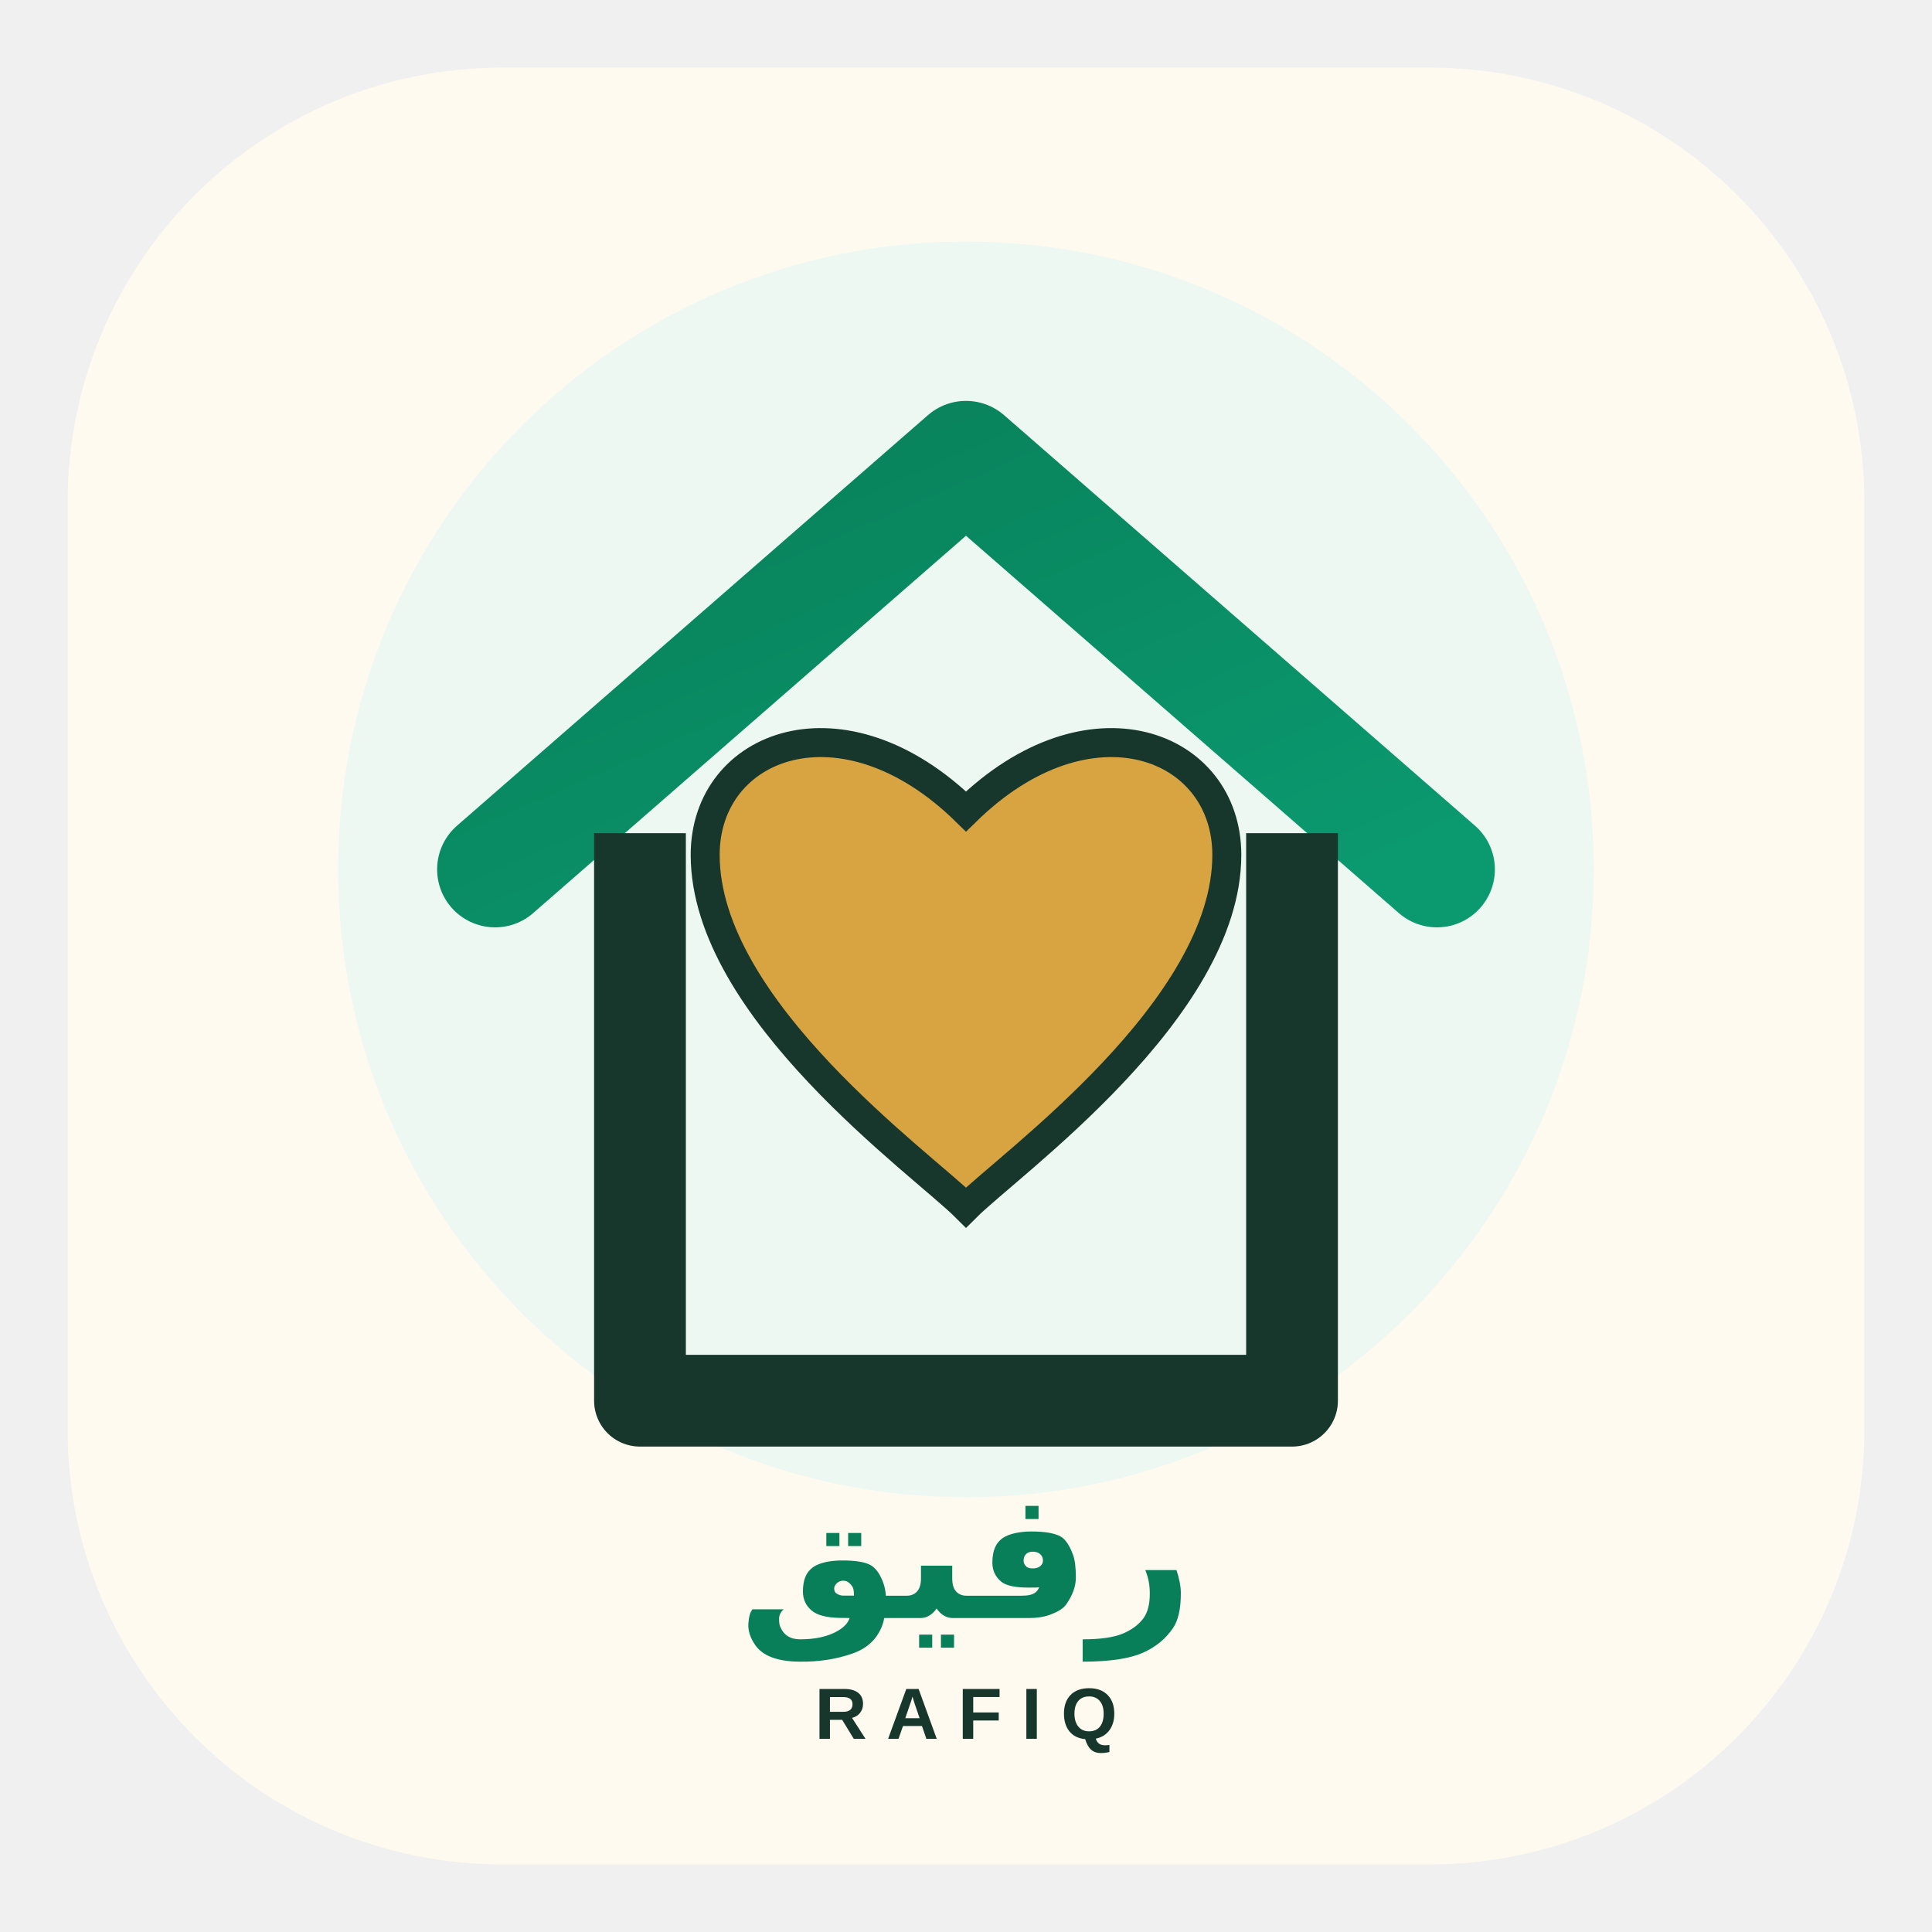
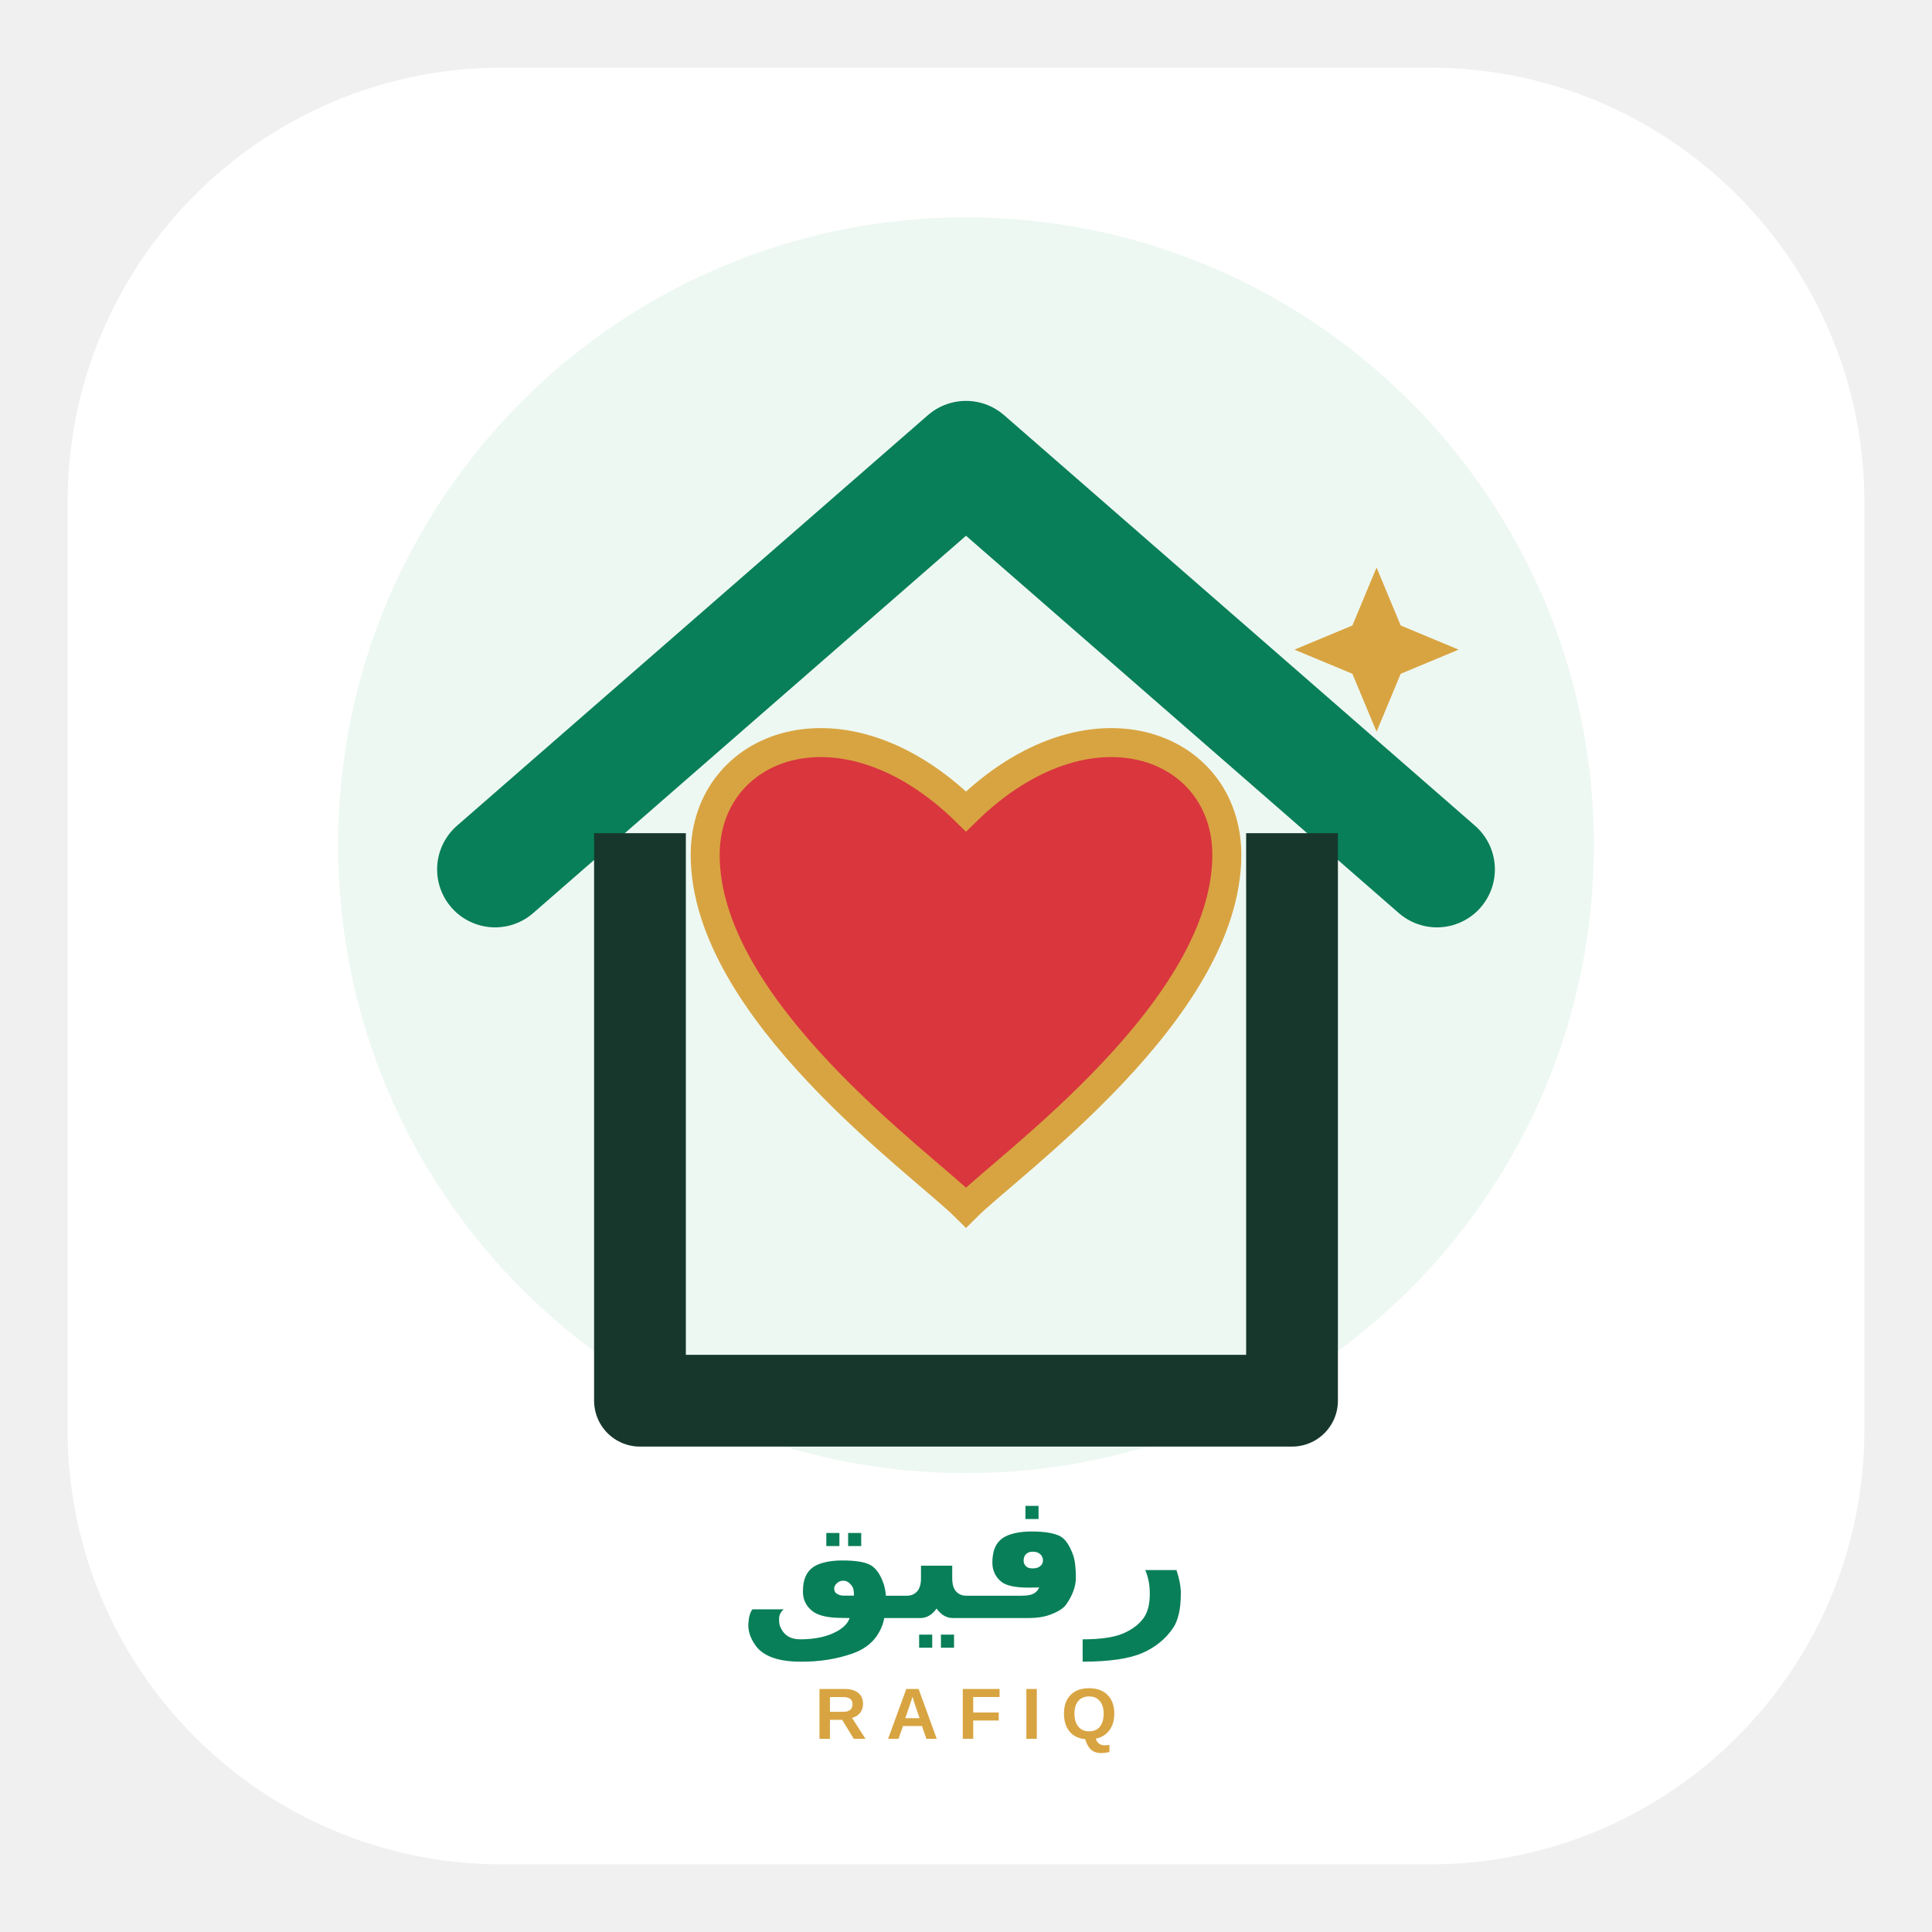
<svg xmlns="http://www.w3.org/2000/svg" viewBox="0 0 800 800" role="img" aria-labelledby="title desc">
-   <defs>
-     <linearGradient id="g" x1="0" y1="0" x2="1" y2="1">
-       <stop offset="0" stop-color="#087f58" />
-       <stop offset="1" stop-color="#0b9a70" />
-     </linearGradient>
-   </defs>
-   <rect x="28" y="28" width="744" height="744" rx="180" fill="#fffaf0" />
-   <circle cx="400" cy="360" r="260" fill="#eef8f3" />
-   <path d="M205 360 400 190 595 360" fill="none" stroke="url(#g)" stroke-width="48" stroke-linecap="round" stroke-linejoin="round" />
+   <rect x="28" y="28" width="744" height="744" rx="180" fill="#ffffff" />
+   <circle cx="400" cy="350" r="260" fill="#eef8f3" />
+   <path d="M205 360 400 190 595 360" fill="none" stroke="#087f58" stroke-width="48" stroke-linecap="round" stroke-linejoin="round" />
  <path d="M265 345v235h270V345" fill="none" stroke="#17372d" stroke-width="38" stroke-linejoin="round" />
-   <path d="M400 500c-18-18-108-82-108-146 0-46 57-68 108-18 51-50 108-28 108 18 0 64-90 128-108 146Z" fill="#d8a441" />
-   <path d="M400 500c-18-18-108-82-108-146 0-46 57-68 108-18 51-50 108-28 108 18 0 64-90 128-108 146Z" fill="none" stroke="#17372d" stroke-width="12" />
+   <path d="M400 500c-18-18-108-82-108-146 0-46 57-68 108-18 51-50 108-28 108 18 0 64-90 128-108 146Z" fill="#d9363e" />
+   <path d="M400 500c-18-18-108-82-108-146 0-46 57-68 108-18 51-50 108-28 108 18 0 64-90 128-108 146Z" fill="none" stroke="#d8a441" stroke-width="12" />
+   <path d="M570 235l10 24 24 10-24 10-10 24-10-24-24-10 24-10z" fill="#d8a441" />
  <text x="400" y="670" text-anchor="middle" font-family="Arial, Tahoma, sans-serif" font-size="74" font-weight="800" fill="#087f58">رفيق</text>
-   <text x="400" y="720" text-anchor="middle" font-family="Arial, sans-serif" font-size="30" font-weight="700" letter-spacing="8" fill="#17372d">RAFIQ</text>
+   <text x="400" y="720" text-anchor="middle" font-family="Arial, sans-serif" font-size="30" font-weight="700" letter-spacing="8" fill="#d8a441">RAFIQ</text>
</svg>
